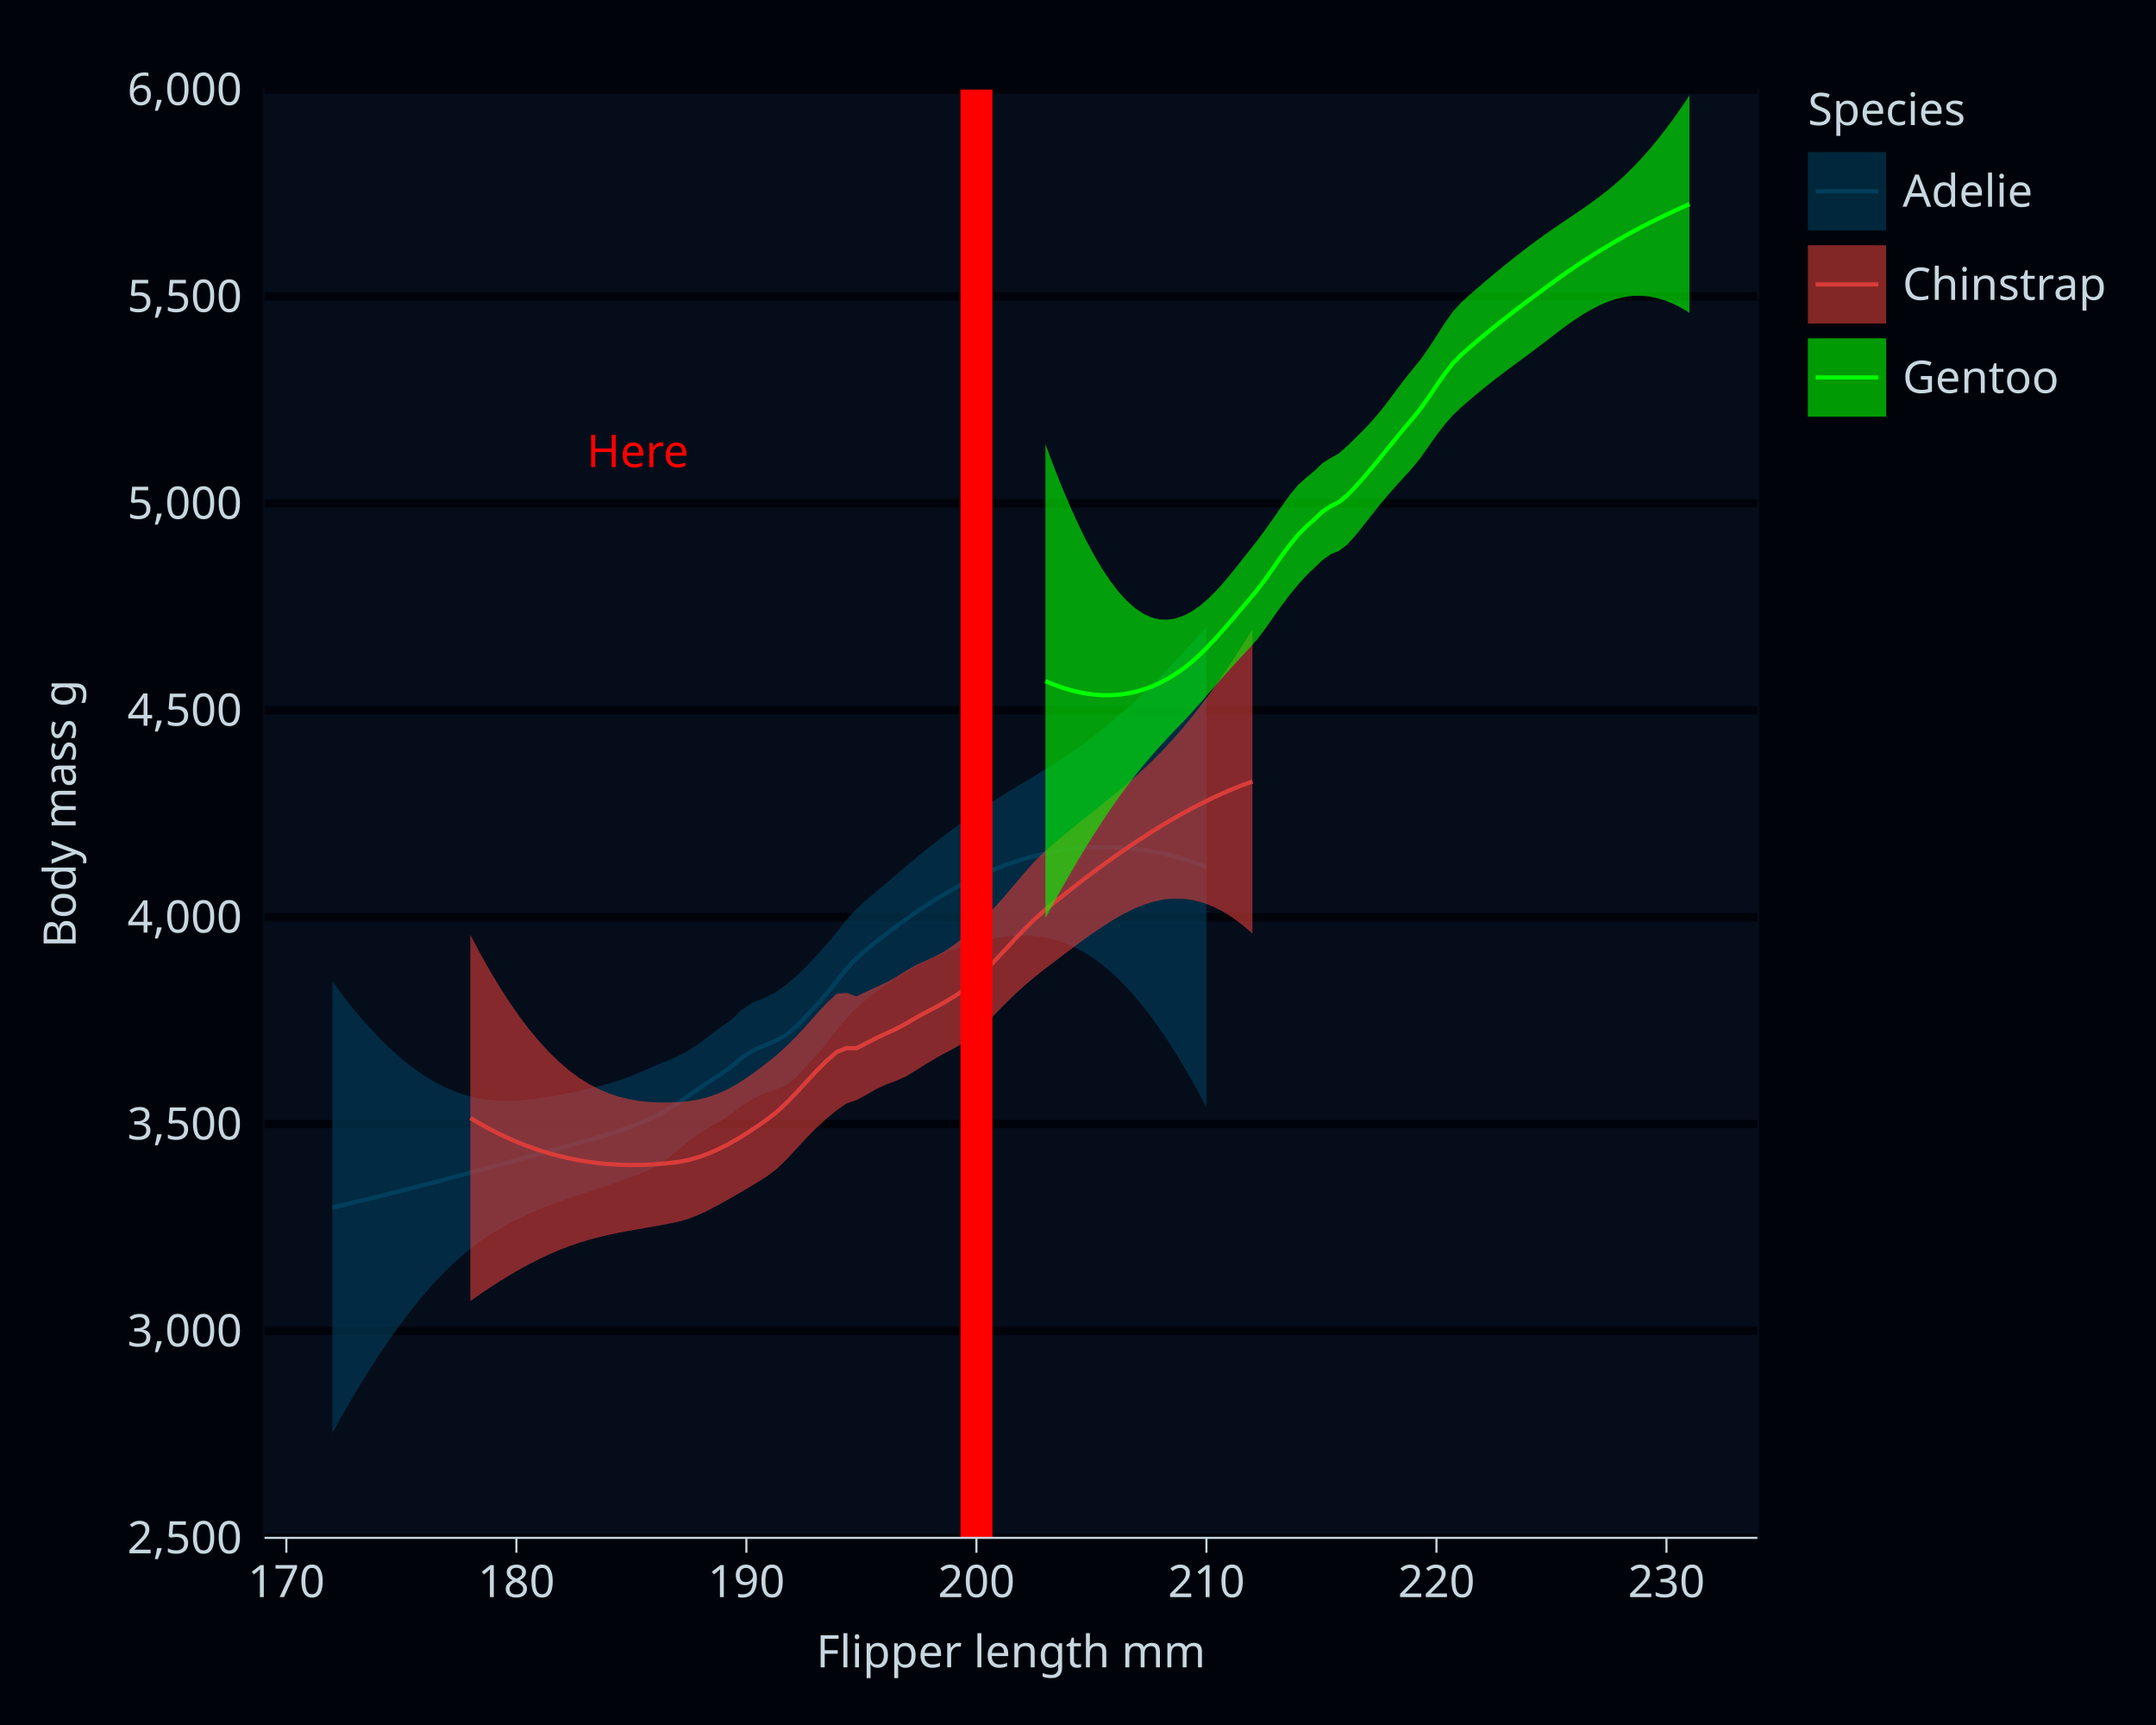
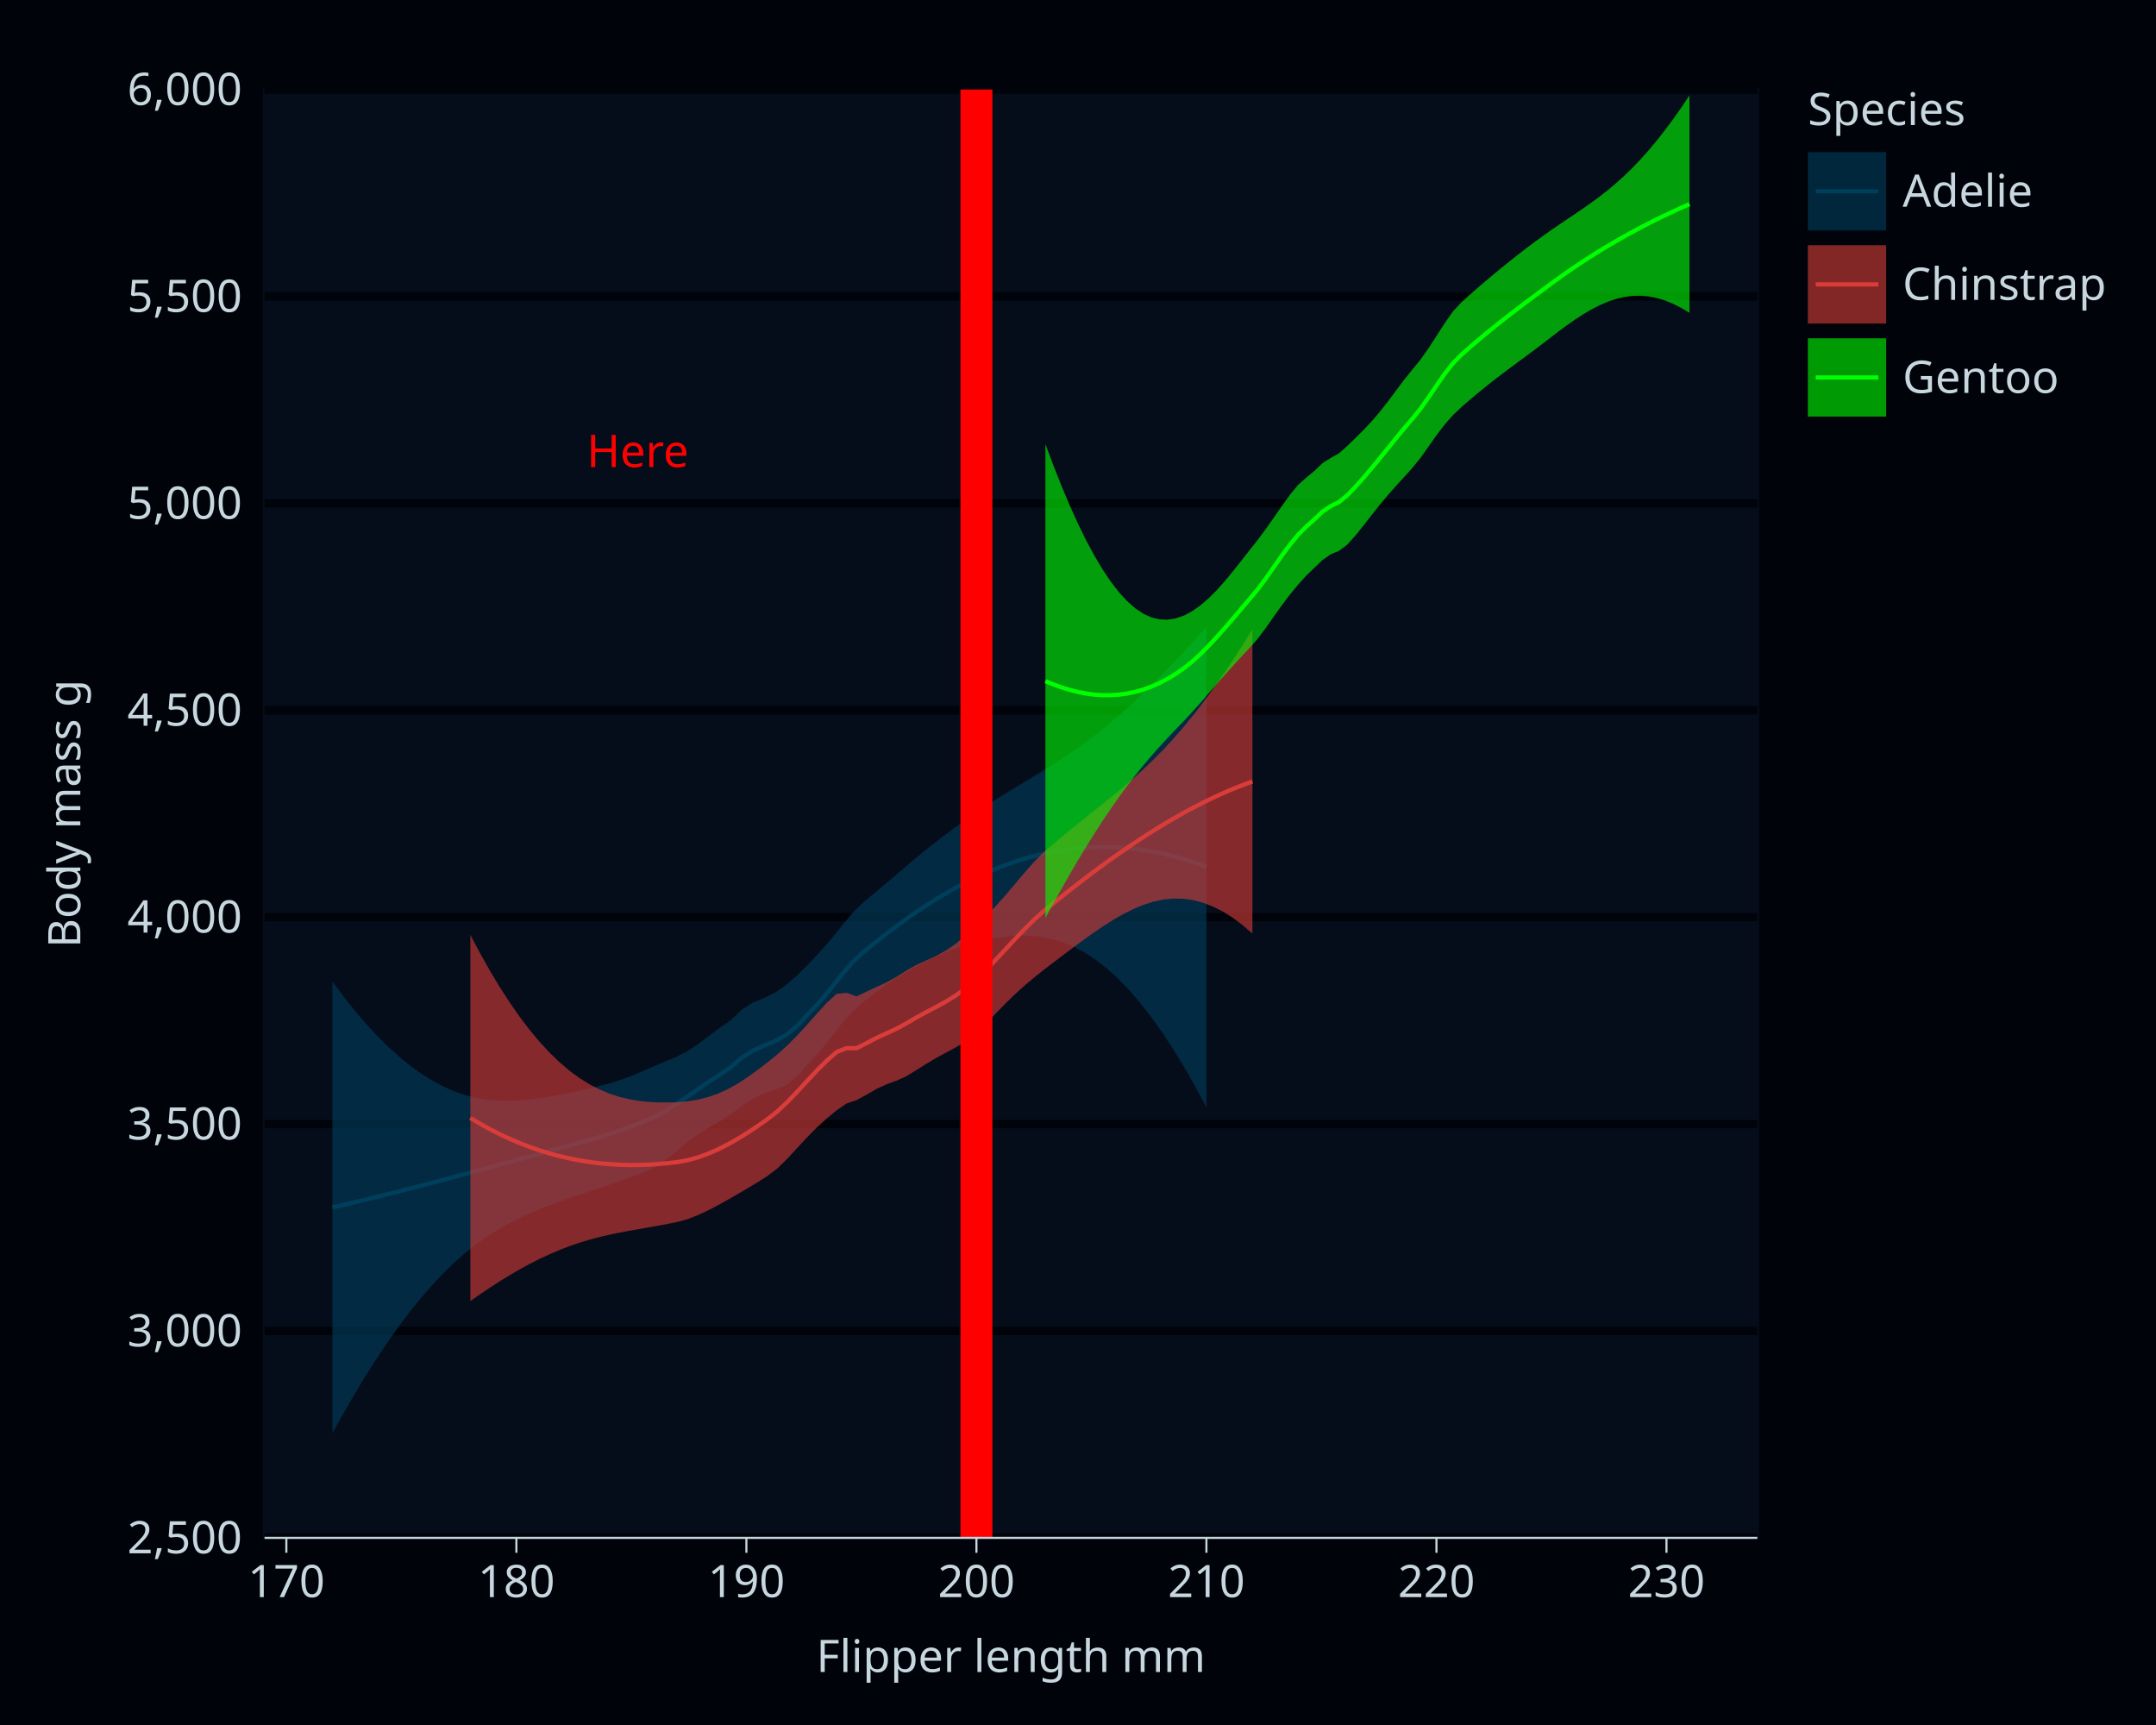
<svg xmlns="http://www.w3.org/2000/svg" class="svglite" data-engine-version="2.0" width="720.00pt" height="576.00pt" viewBox="0 0 720.00 576.00">
  <defs>
    <style type="text/css">
    .svglite line, .svglite polyline, .svglite polygon, .svglite path, .svglite rect, .svglite circle {
      fill: none;
      stroke: #000000;
      stroke-linecap: round;
      stroke-linejoin: round;
      stroke-miterlimit: 10.00;
    }
  </style>
  </defs>
  <rect width="100%" height="100%" style="stroke: none; fill: #FFFFFF;" />
  <defs>
    <clipPath id="cpMC4wMHw3MjAuMDB8MC4wMHw1NzYuMDA=">
      <rect x="0.00" y="0.00" width="720.00" height="576.00" />
    </clipPath>
  </defs>
  <g clip-path="url(#cpMC4wMHw3MjAuMDB8MC4wMHw1NzYuMDA=)">
-     <rect x="-0" y="0.00" width="720.00" height="576.00" style="stroke-width: 1.07; stroke: #00040A; fill: #00040A;" />
+     <rect x="0.00" y="0.00" width="720.00" height="576.00" style="stroke-width: 1.07; stroke: #00040A; fill: #00040A;" />
    <rect x="88.34" y="29.89" width="498.53" height="483.62" style="stroke-width: 1.07; stroke: #050D1B; fill: #050D1B;" />
    <polyline points="88.34,513.51 586.86,513.51 " style="stroke-width: 2.84; stroke: #00040A; stroke-linecap: butt;" />
    <polyline points="88.34,444.42 586.86,444.42 " style="stroke-width: 2.84; stroke: #00040A; stroke-linecap: butt;" />
    <polyline points="88.34,375.33 586.86,375.33 " style="stroke-width: 2.84; stroke: #00040A; stroke-linecap: butt;" />
    <polyline points="88.34,306.24 586.86,306.24 " style="stroke-width: 2.84; stroke: #00040A; stroke-linecap: butt;" />
    <polyline points="88.34,237.15 586.86,237.15 " style="stroke-width: 2.84; stroke: #00040A; stroke-linecap: butt;" />
    <polyline points="88.34,168.07 586.86,168.07 " style="stroke-width: 2.84; stroke: #00040A; stroke-linecap: butt;" />
    <polyline points="88.34,98.98 586.86,98.98 " style="stroke-width: 2.84; stroke: #00040A; stroke-linecap: butt;" />
    <polyline points="88.34,29.89 586.86,29.89 " style="stroke-width: 2.84; stroke: #00040A; stroke-linecap: butt;" />
    <polygon points="111.00,327.76 114.69,332.71 118.39,337.35 122.08,341.67 125.78,345.68 129.47,349.37 133.17,352.72 136.86,355.75 140.56,358.43 144.25,360.76 147.94,362.74 151.64,364.38 155.33,365.66 159.03,366.60 162.72,367.22 166.42,367.54 170.11,367.59 173.81,367.42 177.50,367.07 181.20,366.57 184.89,365.95 188.59,365.26 192.28,364.49 195.98,363.65 199.67,362.77 203.37,361.81 207.06,360.66 210.76,359.30 214.45,357.75 218.15,356.12 221.84,354.59 225.54,353.06 229.23,351.19 232.93,348.79 236.62,345.99 240.32,343.27 244.01,340.66 247.71,337.16 251.40,334.76 255.10,333.28 258.79,331.47 262.49,328.86 266.18,325.71 269.88,322.04 273.57,318.10 277.27,313.93 280.96,309.36 284.66,304.86 288.35,301.27 292.05,298.20 295.74,295.11 299.43,291.96 303.13,288.79 306.82,285.68 310.52,282.72 314.21,279.86 317.91,277.06 321.60,274.35 325.30,271.75 328.99,269.27 332.69,266.89 336.38,264.60 340.08,262.35 343.77,260.13 347.47,257.88 351.16,255.57 354.86,253.18 358.55,250.67 362.25,248.03 365.94,245.24 369.64,242.29 373.33,239.19 377.03,235.92 380.72,232.51 384.42,228.95 388.11,225.25 391.81,221.42 395.50,217.47 399.20,213.40 402.89,209.23 402.89,369.76 399.20,362.86 395.50,356.39 391.81,350.34 388.11,344.72 384.42,339.54 380.72,334.82 377.03,330.54 373.33,326.73 369.64,323.39 365.94,320.51 362.25,318.09 358.55,316.12 354.86,314.60 351.16,313.49 347.47,312.78 343.77,312.42 340.08,312.39 336.38,312.65 332.69,313.15 328.99,313.87 325.30,314.79 321.60,315.89 317.91,317.17 314.21,318.66 310.52,320.40 306.82,322.30 303.13,324.32 299.43,326.51 295.74,328.94 292.05,331.62 288.35,334.49 284.66,337.78 280.96,341.98 277.27,346.75 273.57,351.32 269.88,355.16 266.18,359.43 262.49,362.40 258.79,363.82 255.10,365.08 251.40,366.90 247.71,369.25 244.01,372.09 240.32,374.51 236.62,376.55 232.93,378.84 229.23,381.60 225.54,384.71 221.84,387.71 218.15,390.01 214.45,391.65 210.76,393.05 207.06,394.34 203.37,395.63 199.67,396.90 195.98,398.12 192.28,399.31 188.59,400.58 184.89,401.93 181.20,403.36 177.50,404.90 173.81,406.58 170.11,408.43 166.42,410.51 162.72,412.85 159.03,415.47 155.33,418.40 151.64,421.66 147.94,425.25 144.25,429.18 140.56,433.44 136.86,438.02 133.17,442.92 129.47,448.14 125.78,453.65 122.08,459.46 118.39,465.55 114.69,471.93 111.00,478.58 " style="stroke-width: 0.00; stroke: none; stroke-linecap: butt; fill: #003F5C; fill-opacity: 0.60;" />
    <polyline points="111.00,327.76 114.69,332.71 118.39,337.35 122.08,341.67 125.78,345.68 129.47,349.37 133.17,352.72 136.86,355.75 140.56,358.43 144.25,360.76 147.94,362.74 151.64,364.38 155.33,365.66 159.03,366.60 162.72,367.22 166.42,367.54 170.11,367.59 173.81,367.42 177.50,367.07 181.20,366.57 184.89,365.95 188.59,365.26 192.28,364.49 195.98,363.65 199.67,362.77 203.37,361.81 207.06,360.66 210.76,359.30 214.45,357.75 218.15,356.12 221.84,354.59 225.54,353.06 229.23,351.19 232.93,348.79 236.62,345.99 240.32,343.27 244.01,340.66 247.71,337.16 251.40,334.76 255.10,333.28 258.79,331.47 262.49,328.86 266.18,325.71 269.88,322.04 273.57,318.10 277.27,313.93 280.96,309.36 284.66,304.86 288.35,301.27 292.05,298.20 295.74,295.11 299.43,291.96 303.13,288.79 306.82,285.68 310.52,282.72 314.21,279.86 317.91,277.06 321.60,274.35 325.30,271.75 328.99,269.27 332.69,266.89 336.38,264.60 340.08,262.35 343.77,260.13 347.47,257.88 351.16,255.57 354.86,253.18 358.55,250.67 362.25,248.03 365.94,245.24 369.64,242.29 373.33,239.19 377.03,235.92 380.72,232.51 384.42,228.95 388.11,225.25 391.81,221.42 395.50,217.47 399.20,213.40 402.89,209.23 " style="stroke-width: 1.41; stroke: none; stroke-linecap: butt;" />
    <polyline points="402.89,369.76 399.20,362.86 395.50,356.39 391.81,350.34 388.11,344.72 384.42,339.54 380.72,334.82 377.03,330.54 373.33,326.73 369.64,323.39 365.94,320.51 362.25,318.09 358.55,316.12 354.86,314.60 351.16,313.49 347.47,312.78 343.77,312.42 340.08,312.39 336.38,312.65 332.69,313.15 328.99,313.87 325.30,314.79 321.60,315.89 317.91,317.17 314.21,318.66 310.52,320.40 306.82,322.30 303.13,324.32 299.43,326.51 295.74,328.94 292.05,331.62 288.35,334.49 284.66,337.78 280.96,341.98 277.27,346.75 273.57,351.32 269.88,355.16 266.18,359.43 262.49,362.40 258.79,363.82 255.10,365.08 251.40,366.90 247.71,369.25 244.01,372.09 240.32,374.51 236.62,376.55 232.93,378.84 229.23,381.60 225.54,384.71 221.84,387.71 218.15,390.01 214.45,391.65 210.76,393.05 207.06,394.34 203.37,395.63 199.67,396.90 195.98,398.12 192.28,399.31 188.59,400.58 184.89,401.93 181.20,403.36 177.50,404.90 173.81,406.58 170.11,408.43 166.42,410.51 162.72,412.85 159.03,415.47 155.33,418.40 151.64,421.66 147.94,425.25 144.25,429.18 140.56,433.44 136.86,438.02 133.17,442.92 129.47,448.14 125.78,453.65 122.08,459.46 118.39,465.55 114.69,471.93 111.00,478.58 " style="stroke-width: 1.41; stroke: none; stroke-linecap: butt;" />
    <polyline points="111.00,403.17 114.69,402.32 118.39,401.45 122.08,400.57 125.78,399.67 129.47,398.75 133.17,397.82 136.86,396.88 140.56,395.93 144.25,394.97 147.94,394.00 151.64,393.02 155.33,392.03 159.03,391.03 162.72,390.03 166.42,389.02 170.11,388.01 173.81,387.00 177.50,385.98 181.20,384.96 184.89,383.94 188.59,382.92 192.28,381.90 195.98,380.89 199.67,379.84 203.37,378.72 207.06,377.50 210.76,376.17 214.45,374.70 218.15,373.07 221.84,371.15 225.54,368.89 229.23,366.40 232.93,363.81 236.62,361.27 240.32,358.89 244.01,356.38 247.71,353.20 251.40,350.83 255.10,349.18 258.79,347.64 262.49,345.63 266.18,342.57 269.88,338.60 273.57,334.71 277.27,330.34 280.96,325.67 284.66,321.32 288.35,317.88 292.05,314.91 295.74,312.02 299.43,309.24 303.13,306.55 306.82,303.99 310.52,301.56 314.21,299.26 317.91,297.12 321.60,295.12 325.30,293.27 328.99,291.57 332.69,290.02 336.38,288.62 340.08,287.37 343.77,286.27 347.47,285.33 351.16,284.53 354.86,283.89 358.55,283.40 362.25,283.06 365.94,282.87 369.64,282.84 373.33,282.96 377.03,283.23 380.72,283.66 384.42,284.25 388.11,284.98 391.81,285.88 395.50,286.93 399.20,288.13 402.89,289.49 " style="stroke-width: 1.41; stroke: #003F5C; stroke-linecap: butt;" />
    <polygon points="157.08,312.17 160.39,318.41 163.70,324.28 167.00,329.77 170.31,334.88 173.61,339.61 176.92,343.95 180.23,347.91 183.53,351.49 186.84,354.68 190.14,357.49 193.45,359.93 196.76,362.00 200.06,363.72 203.37,365.11 206.67,366.20 209.98,367.01 213.29,367.58 216.59,367.94 219.90,368.11 223.20,368.13 226.51,368.02 229.82,367.72 233.12,367.17 236.43,366.33 239.73,365.18 243.04,363.68 246.35,361.84 249.65,359.69 252.96,357.31 256.26,354.78 259.57,352.10 262.87,349.12 266.18,345.81 269.49,342.21 272.79,338.47 276.10,334.87 279.40,331.86 282.71,331.51 286.02,332.71 289.32,331.14 292.63,329.59 295.93,328.08 299.24,326.25 302.55,324.16 305.85,322.28 309.16,320.78 312.46,319.27 315.77,317.45 319.08,315.18 322.38,312.49 325.69,309.49 328.99,306.27 332.30,302.82 335.61,299.12 338.91,295.23 342.22,291.31 345.52,287.59 348.83,284.34 352.14,281.49 355.44,278.71 358.75,276.00 362.05,273.34 365.36,270.70 368.67,268.07 371.97,265.39 375.28,262.66 378.58,259.81 381.89,256.82 385.19,253.66 388.50,250.30 391.81,246.73 395.11,242.92 398.42,238.89 401.72,234.63 405.03,230.14 408.34,225.44 411.64,220.54 414.95,215.43 418.25,210.14 418.25,311.74 414.95,308.88 411.64,306.42 408.34,304.35 405.03,302.69 401.72,301.42 398.42,300.56 395.11,300.10 391.81,300.04 388.50,300.37 385.19,301.08 381.89,302.13 378.58,303.50 375.28,305.14 371.97,307.03 368.67,309.11 365.36,311.34 362.05,313.69 358.75,316.12 355.44,318.60 352.14,321.12 348.83,323.64 345.52,326.26 342.22,329.04 338.91,332.03 335.61,335.25 332.30,338.65 328.99,342.06 325.69,345.27 322.38,347.82 319.08,349.79 315.77,351.55 312.46,353.37 309.16,355.34 305.85,357.42 302.55,359.44 299.24,360.90 295.93,362.12 292.63,363.65 289.32,365.58 286.02,367.35 282.71,368.47 279.40,370.73 276.10,373.46 272.79,376.47 269.49,379.81 266.18,383.38 262.87,386.96 259.57,390.19 256.26,392.69 252.96,394.79 249.65,396.78 246.35,398.72 243.04,400.61 239.73,402.45 236.43,404.18 233.12,405.73 229.82,407.02 226.51,407.96 223.20,408.63 219.90,409.26 216.59,409.84 213.29,410.42 209.98,411.00 206.67,411.63 203.37,412.32 200.06,413.09 196.76,413.97 193.45,414.98 190.14,416.11 186.84,417.39 183.53,418.80 180.23,420.34 176.92,422.02 173.61,423.82 170.31,425.74 167.00,427.77 163.70,429.90 160.39,432.13 157.08,434.45 " style="stroke-width: 0.00; stroke: none; stroke-linecap: butt; fill: #DA3C39; fill-opacity: 0.60;" />
    <polyline points="157.08,312.17 160.39,318.41 163.70,324.28 167.00,329.77 170.31,334.88 173.61,339.61 176.92,343.95 180.23,347.91 183.53,351.49 186.84,354.68 190.14,357.49 193.45,359.93 196.76,362.00 200.06,363.72 203.37,365.11 206.67,366.20 209.98,367.01 213.29,367.58 216.59,367.94 219.90,368.11 223.20,368.13 226.51,368.02 229.82,367.72 233.12,367.17 236.43,366.33 239.73,365.18 243.04,363.68 246.35,361.84 249.65,359.69 252.96,357.31 256.26,354.78 259.57,352.10 262.87,349.12 266.18,345.81 269.49,342.21 272.79,338.47 276.10,334.87 279.40,331.86 282.71,331.51 286.02,332.71 289.32,331.14 292.63,329.59 295.93,328.08 299.24,326.25 302.55,324.16 305.85,322.28 309.16,320.78 312.46,319.27 315.77,317.45 319.08,315.18 322.38,312.49 325.69,309.49 328.99,306.27 332.30,302.82 335.61,299.12 338.91,295.23 342.22,291.31 345.52,287.59 348.83,284.34 352.14,281.49 355.44,278.71 358.75,276.00 362.05,273.34 365.36,270.70 368.67,268.07 371.97,265.39 375.28,262.66 378.58,259.81 381.89,256.82 385.19,253.66 388.50,250.30 391.81,246.73 395.11,242.92 398.42,238.89 401.72,234.63 405.03,230.14 408.34,225.44 411.64,220.54 414.95,215.43 418.25,210.14 " style="stroke-width: 1.41; stroke: none; stroke-linecap: butt;" />
    <polyline points="418.25,311.74 414.95,308.88 411.64,306.42 408.34,304.35 405.03,302.69 401.72,301.42 398.42,300.56 395.11,300.10 391.81,300.04 388.50,300.37 385.19,301.08 381.89,302.13 378.58,303.50 375.28,305.14 371.97,307.03 368.67,309.11 365.36,311.34 362.05,313.69 358.75,316.12 355.44,318.60 352.14,321.12 348.83,323.64 345.52,326.26 342.22,329.04 338.91,332.03 335.61,335.25 332.30,338.65 328.99,342.06 325.69,345.27 322.38,347.82 319.08,349.79 315.77,351.55 312.46,353.37 309.16,355.34 305.85,357.42 302.55,359.44 299.24,360.90 295.93,362.12 292.63,363.65 289.32,365.58 286.02,367.35 282.71,368.47 279.40,370.73 276.10,373.46 272.79,376.47 269.49,379.81 266.18,383.38 262.87,386.96 259.57,390.19 256.26,392.69 252.96,394.79 249.65,396.78 246.35,398.72 243.04,400.61 239.73,402.45 236.43,404.18 233.12,405.73 229.82,407.02 226.51,407.96 223.20,408.63 219.90,409.26 216.59,409.84 213.29,410.42 209.98,411.00 206.67,411.63 203.37,412.32 200.06,413.09 196.76,413.97 193.45,414.98 190.14,416.11 186.84,417.39 183.53,418.80 180.23,420.34 176.92,422.02 173.61,423.82 170.31,425.74 167.00,427.77 163.70,429.90 160.39,432.13 157.08,434.45 " style="stroke-width: 1.41; stroke: none; stroke-linecap: butt;" />
    <polyline points="157.08,373.31 160.39,375.27 163.70,377.09 167.00,378.77 170.31,380.31 173.61,381.71 176.92,382.98 180.23,384.13 183.53,385.14 186.84,386.03 190.14,386.80 193.45,387.45 196.76,387.99 200.06,388.41 203.37,388.71 206.67,388.91 209.98,389.01 213.29,389.00 216.59,388.89 219.90,388.68 223.20,388.38 226.51,387.99 229.82,387.37 233.12,386.45 236.43,385.26 239.73,383.81 243.04,382.15 246.35,380.28 249.65,378.24 252.96,376.05 256.26,373.73 259.57,371.14 262.87,368.04 266.18,364.60 269.49,361.01 272.79,357.47 276.10,354.17 279.40,351.29 282.71,349.99 286.02,350.03 289.32,348.36 292.63,346.62 295.93,345.10 299.24,343.57 302.55,341.80 305.85,339.85 309.16,338.06 312.46,336.32 315.77,334.50 319.08,332.48 322.38,330.15 325.69,327.38 328.99,324.17 332.30,320.73 335.61,317.19 338.91,313.63 342.22,310.18 345.52,306.93 348.83,303.99 352.14,301.30 355.44,298.66 358.75,296.06 362.05,293.51 365.36,291.02 368.67,288.59 371.97,286.21 375.28,283.90 378.58,281.65 381.89,279.48 385.19,277.37 388.50,275.34 391.81,273.39 395.11,271.51 398.42,269.73 401.72,268.03 405.03,266.41 408.34,264.90 411.64,263.48 414.95,262.16 418.25,260.94 " style="stroke-width: 1.41; stroke: #DA3C39; stroke-linecap: butt;" />
    <polygon points="349.12,148.29 351.84,155.57 354.57,162.44 357.29,168.89 360.01,174.90 362.73,180.45 365.46,185.52 368.18,190.10 370.90,194.16 373.62,197.69 376.35,200.67 379.07,203.08 381.79,204.91 384.51,206.16 387.24,206.82 389.96,206.92 392.68,206.48 395.40,205.53 398.13,204.08 400.85,202.16 403.57,199.82 406.29,197.11 409.02,194.06 411.74,190.77 414.46,187.33 417.18,183.87 419.91,180.42 422.63,176.76 425.35,172.91 428.07,168.98 430.80,165.19 433.52,161.89 436.24,159.47 438.96,157.24 441.69,154.62 444.41,152.92 447.13,151.38 449.86,148.97 452.58,146.33 455.30,143.63 458.02,140.74 460.75,137.55 463.47,134.09 466.19,130.45 468.91,126.82 471.64,123.43 474.36,120.10 477.08,116.26 479.80,112.06 482.53,107.80 485.25,103.95 487.97,101.03 490.69,98.56 493.42,96.17 496.14,93.83 498.86,91.55 501.58,89.31 504.31,87.11 507.03,84.96 509.75,82.85 512.47,80.81 515.20,78.83 517.92,76.91 520.64,75.04 523.36,73.20 526.09,71.37 528.81,69.51 531.53,67.59 534.25,65.58 536.98,63.45 539.70,61.17 542.42,58.71 545.14,56.06 547.87,53.21 550.59,50.16 553.31,46.90 556.03,43.43 558.76,39.77 561.48,35.90 564.20,31.85 564.20,104.46 561.48,102.82 558.76,101.45 556.03,100.34 553.31,99.52 550.59,98.99 547.87,98.75 545.14,98.81 542.42,99.17 539.70,99.81 536.98,100.72 534.25,101.89 531.53,103.28 528.81,104.88 526.09,106.64 523.36,108.54 520.64,110.55 517.92,112.64 515.20,114.74 512.47,116.80 509.75,118.82 507.03,120.83 504.31,122.85 501.58,124.89 498.86,126.98 496.14,129.13 493.42,131.35 490.69,133.64 487.97,136.00 485.25,138.58 482.53,141.67 479.80,145.21 477.08,149.07 474.36,152.91 471.64,156.27 468.91,159.28 466.19,162.27 463.47,165.34 460.75,168.60 458.02,172.03 455.30,175.53 452.58,178.90 449.86,181.90 447.13,183.95 444.41,185.08 441.69,186.97 438.96,189.58 436.24,192.19 433.52,195.20 430.80,198.50 428.07,202.10 425.35,205.93 422.63,209.80 419.91,213.41 417.18,216.47 414.46,219.40 411.74,222.37 409.02,225.40 406.29,228.48 403.57,231.60 400.85,234.71 398.13,237.75 395.40,240.67 392.68,243.50 389.96,246.36 387.24,249.31 384.51,252.38 381.79,255.59 379.07,258.97 376.35,262.52 373.62,266.24 370.90,270.13 368.18,274.18 365.46,278.38 362.73,282.74 360.01,287.24 357.29,291.88 354.57,296.65 351.84,301.55 349.12,306.57 " style="stroke-width: 0.00; stroke: none; stroke-linecap: butt; fill: #00FF00; fill-opacity: 0.60;" />
    <polyline points="349.12,148.29 351.84,155.57 354.57,162.44 357.29,168.89 360.01,174.90 362.73,180.45 365.46,185.52 368.18,190.10 370.90,194.16 373.62,197.69 376.35,200.67 379.07,203.08 381.79,204.91 384.51,206.16 387.24,206.82 389.96,206.92 392.68,206.48 395.40,205.53 398.13,204.08 400.85,202.16 403.57,199.82 406.29,197.11 409.02,194.06 411.74,190.77 414.46,187.33 417.18,183.87 419.91,180.42 422.63,176.76 425.35,172.91 428.07,168.98 430.80,165.19 433.52,161.89 436.24,159.47 438.96,157.24 441.69,154.62 444.41,152.92 447.13,151.38 449.86,148.97 452.58,146.33 455.30,143.63 458.02,140.74 460.75,137.55 463.47,134.09 466.19,130.45 468.91,126.82 471.64,123.43 474.36,120.10 477.08,116.26 479.80,112.06 482.53,107.80 485.25,103.95 487.97,101.03 490.69,98.56 493.42,96.17 496.14,93.83 498.86,91.55 501.58,89.31 504.31,87.11 507.03,84.96 509.75,82.85 512.47,80.81 515.20,78.83 517.92,76.91 520.64,75.04 523.36,73.20 526.09,71.37 528.81,69.51 531.53,67.59 534.25,65.58 536.98,63.45 539.70,61.17 542.42,58.71 545.14,56.06 547.87,53.21 550.59,50.16 553.31,46.90 556.03,43.43 558.76,39.77 561.48,35.90 564.20,31.85 " style="stroke-width: 1.41; stroke: none; stroke-linecap: butt;" />
    <polyline points="564.20,104.46 561.48,102.82 558.76,101.45 556.03,100.34 553.31,99.52 550.59,98.99 547.87,98.75 545.14,98.81 542.42,99.17 539.70,99.81 536.98,100.72 534.25,101.89 531.53,103.28 528.81,104.88 526.09,106.64 523.36,108.54 520.64,110.55 517.92,112.64 515.20,114.74 512.47,116.80 509.75,118.82 507.03,120.83 504.31,122.85 501.58,124.89 498.86,126.98 496.14,129.13 493.42,131.35 490.69,133.64 487.97,136.00 485.25,138.58 482.53,141.67 479.80,145.21 477.08,149.07 474.36,152.91 471.64,156.27 468.91,159.28 466.19,162.27 463.47,165.34 460.75,168.60 458.02,172.03 455.30,175.53 452.58,178.90 449.86,181.90 447.13,183.95 444.41,185.08 441.69,186.97 438.96,189.58 436.24,192.19 433.52,195.20 430.80,198.50 428.07,202.10 425.35,205.93 422.63,209.80 419.91,213.41 417.18,216.47 414.46,219.40 411.74,222.37 409.02,225.40 406.29,228.48 403.57,231.60 400.85,234.71 398.13,237.75 395.40,240.67 392.68,243.50 389.96,246.36 387.24,249.31 384.51,252.38 381.79,255.59 379.07,258.97 376.35,262.52 373.62,266.24 370.90,270.13 368.18,274.18 365.46,278.38 362.73,282.74 360.01,287.24 357.29,291.88 354.57,296.65 351.84,301.55 349.12,306.57 " style="stroke-width: 1.41; stroke: none; stroke-linecap: butt;" />
    <polyline points="349.12,227.43 351.84,228.56 354.57,229.54 357.29,230.38 360.01,231.07 362.73,231.59 365.46,231.95 368.18,232.14 370.90,232.14 373.62,231.96 376.35,231.59 379.07,231.02 381.79,230.25 384.51,229.27 387.24,228.07 389.96,226.64 392.68,224.99 395.40,223.10 398.13,220.92 400.85,218.44 403.57,215.71 406.29,212.79 409.02,209.73 411.74,206.57 414.46,203.37 417.18,200.17 419.91,196.92 422.63,193.28 425.35,189.42 428.07,185.54 430.80,181.85 433.52,178.55 436.24,175.83 438.96,173.41 441.69,170.80 444.41,169.00 447.13,167.67 449.86,165.43 452.58,162.62 455.30,159.58 458.02,156.38 460.75,153.08 463.47,149.72 466.19,146.36 468.91,143.05 471.64,139.85 474.36,136.50 477.08,132.66 479.80,128.64 482.53,124.73 485.25,121.26 487.97,118.51 490.69,116.10 493.42,113.76 496.14,111.48 498.86,109.27 501.58,107.10 504.31,104.98 507.03,102.89 509.75,100.84 512.47,98.81 515.20,96.79 517.92,94.78 520.64,92.79 523.36,90.87 526.09,89.00 528.81,87.19 531.53,85.44 534.25,83.73 536.98,82.09 539.70,80.49 542.42,78.94 545.14,77.44 547.87,75.98 550.59,74.58 553.31,73.21 556.03,71.89 558.76,70.61 561.48,69.36 564.20,68.16 " style="stroke-width: 1.41; stroke: #00FF00; stroke-linecap: butt;" />
    <line x1="326.08" y1="513.51" x2="326.08" y2="29.89" style="stroke-width: 10.67; stroke: #FF0000; stroke-linecap: butt;" />
    <text x="212.97" y="155.97" text-anchor="middle" style="font-size: 15.05px; fill: #FF0000; font-family: sans;" textLength="32.63px" lengthAdjust="spacingAndGlyphs">Here</text>
    <text x="80.86" y="518.67" text-anchor="end" style="font-size: 15.00px; fill: #C8D7DF; font-family: sans;" textLength="37.54px" lengthAdjust="spacingAndGlyphs">2,500</text>
    <text x="80.86" y="449.58" text-anchor="end" style="font-size: 15.00px; fill: #C8D7DF; font-family: sans;" textLength="37.54px" lengthAdjust="spacingAndGlyphs">3,000</text>
    <text x="80.86" y="380.49" text-anchor="end" style="font-size: 15.00px; fill: #C8D7DF; font-family: sans;" textLength="37.54px" lengthAdjust="spacingAndGlyphs">3,500</text>
    <text x="80.86" y="311.40" text-anchor="end" style="font-size: 15.00px; fill: #C8D7DF; font-family: sans;" textLength="37.54px" lengthAdjust="spacingAndGlyphs">4,000</text>
    <text x="80.86" y="242.32" text-anchor="end" style="font-size: 15.00px; fill: #C8D7DF; font-family: sans;" textLength="37.54px" lengthAdjust="spacingAndGlyphs">4,500</text>
    <text x="80.86" y="173.23" text-anchor="end" style="font-size: 15.00px; fill: #C8D7DF; font-family: sans;" textLength="37.54px" lengthAdjust="spacingAndGlyphs">5,000</text>
    <text x="80.86" y="104.14" text-anchor="end" style="font-size: 15.00px; fill: #C8D7DF; font-family: sans;" textLength="37.54px" lengthAdjust="spacingAndGlyphs">5,500</text>
    <text x="80.86" y="35.05" text-anchor="end" style="font-size: 15.00px; fill: #C8D7DF; font-family: sans;" textLength="37.54px" lengthAdjust="spacingAndGlyphs">6,000</text>
    <polyline points="88.34,513.51 586.86,513.51 " style="stroke-width: 0.70; stroke: #C8D7DF; stroke-linecap: butt;" />
    <polyline points="95.63,518.49 95.63,513.51 " style="stroke-width: 0.70; stroke: #C8D7DF; stroke-linecap: butt;" />
    <polyline points="172.45,518.49 172.45,513.51 " style="stroke-width: 0.70; stroke: #C8D7DF; stroke-linecap: butt;" />
    <polyline points="249.26,518.49 249.26,513.51 " style="stroke-width: 0.70; stroke: #C8D7DF; stroke-linecap: butt;" />
    <polyline points="326.08,518.49 326.08,513.51 " style="stroke-width: 0.70; stroke: #C8D7DF; stroke-linecap: butt;" />
    <polyline points="402.89,518.49 402.89,513.51 " style="stroke-width: 0.70; stroke: #C8D7DF; stroke-linecap: butt;" />
    <polyline points="479.71,518.49 479.71,513.51 " style="stroke-width: 0.70; stroke: #C8D7DF; stroke-linecap: butt;" />
    <polyline points="556.52,518.49 556.52,513.51 " style="stroke-width: 0.70; stroke: #C8D7DF; stroke-linecap: butt;" />
    <text x="95.63" y="533.30" text-anchor="middle" style="font-size: 15.00px; fill: #C8D7DF; font-family: sans;" textLength="25.03px" lengthAdjust="spacingAndGlyphs">170</text>
    <text x="172.45" y="533.30" text-anchor="middle" style="font-size: 15.00px; fill: #C8D7DF; font-family: sans;" textLength="25.03px" lengthAdjust="spacingAndGlyphs">180</text>
    <text x="249.26" y="533.30" text-anchor="middle" style="font-size: 15.00px; fill: #C8D7DF; font-family: sans;" textLength="25.03px" lengthAdjust="spacingAndGlyphs">190</text>
    <text x="326.08" y="533.30" text-anchor="middle" style="font-size: 15.00px; fill: #C8D7DF; font-family: sans;" textLength="25.03px" lengthAdjust="spacingAndGlyphs">200</text>
    <text x="402.89" y="533.30" text-anchor="middle" style="font-size: 15.00px; fill: #C8D7DF; font-family: sans;" textLength="25.03px" lengthAdjust="spacingAndGlyphs">210</text>
    <text x="479.71" y="533.30" text-anchor="middle" style="font-size: 15.00px; fill: #C8D7DF; font-family: sans;" textLength="25.03px" lengthAdjust="spacingAndGlyphs">220</text>
    <text x="556.52" y="533.30" text-anchor="middle" style="font-size: 15.00px; fill: #C8D7DF; font-family: sans;" textLength="25.03px" lengthAdjust="spacingAndGlyphs">230</text>
-     <text x="337.60" y="556.75" text-anchor="middle" style="font-size: 15.00px; fill: #C8D7DF; font-family: sans;" textLength="120.05px" lengthAdjust="spacingAndGlyphs">Flipper length mm</text>
-     <text transform="translate(25.27,271.70) rotate(-90)" text-anchor="middle" style="font-size: 15.00px; fill: #C8D7DF; font-family: sans;" textLength="86.73px" lengthAdjust="spacingAndGlyphs">Body mass g</text>
+     <text x="337.60" y="558.30" text-anchor="middle" style="font-size: 15.00px; fill: #C8D7DF; font-family: sans;" textLength="120.05px" lengthAdjust="spacingAndGlyphs">Flipper length mm</text>
+     <text transform="translate(26.82,271.70) rotate(-90)" text-anchor="middle" style="font-size: 15.00px; fill: #C8D7DF; font-family: sans;" textLength="86.73px" lengthAdjust="spacingAndGlyphs">Body mass g</text>
    <rect x="592.53" y="29.89" width="97.58" height="120.44" style="stroke-width: 1.07; stroke: #00040A; fill: #00040A;" />
    <text x="603.74" y="41.77" style="font-size: 15.00px; fill: #C8D7DF; font-family: sans;" textLength="53.38px" lengthAdjust="spacingAndGlyphs">Species</text>
    <rect x="603.74" y="50.80" width="26.15" height="26.15" style="stroke-width: 1.07; stroke: #00040A; fill: #00040A;" />
    <rect x="603.74" y="50.80" width="26.15" height="26.15" style="stroke-width: 0.75; stroke: none; fill: #003F5C; fill-opacity: 0.60;" />
    <line x1="606.35" y1="63.87" x2="627.28" y2="63.87" style="stroke-width: 1.41; stroke: #003F5C; stroke-linecap: butt;" />
    <rect x="603.74" y="81.88" width="26.15" height="26.15" style="stroke-width: 1.07; stroke: #00040A; fill: #00040A;" />
    <rect x="603.74" y="81.88" width="26.15" height="26.15" style="stroke-width: 0.75; stroke: none; fill: #DA3C39; fill-opacity: 0.60;" />
    <line x1="606.35" y1="94.96" x2="627.28" y2="94.96" style="stroke-width: 1.41; stroke: #DA3C39; stroke-linecap: butt;" />
    <rect x="603.74" y="112.96" width="26.15" height="26.15" style="stroke-width: 1.07; stroke: #00040A; fill: #00040A;" />
    <rect x="603.74" y="112.96" width="26.15" height="26.15" style="stroke-width: 0.75; stroke: none; fill: #00FF00; fill-opacity: 0.60;" />
    <line x1="606.35" y1="126.04" x2="627.28" y2="126.04" style="stroke-width: 1.41; stroke: #00FF00; stroke-linecap: butt;" />
    <text x="635.37" y="69.03" style="font-size: 15.00px; fill: #C8D7DF; font-family: sans;" textLength="41.70px" lengthAdjust="spacingAndGlyphs">Adelie</text>
    <text x="635.37" y="100.12" style="font-size: 15.00px; fill: #C8D7DF; font-family: sans;" textLength="64.21px" lengthAdjust="spacingAndGlyphs">Chinstrap</text>
    <text x="635.37" y="131.20" style="font-size: 15.00px; fill: #C8D7DF; font-family: sans;" textLength="49.21px" lengthAdjust="spacingAndGlyphs">Gentoo</text>
  </g>
</svg>
